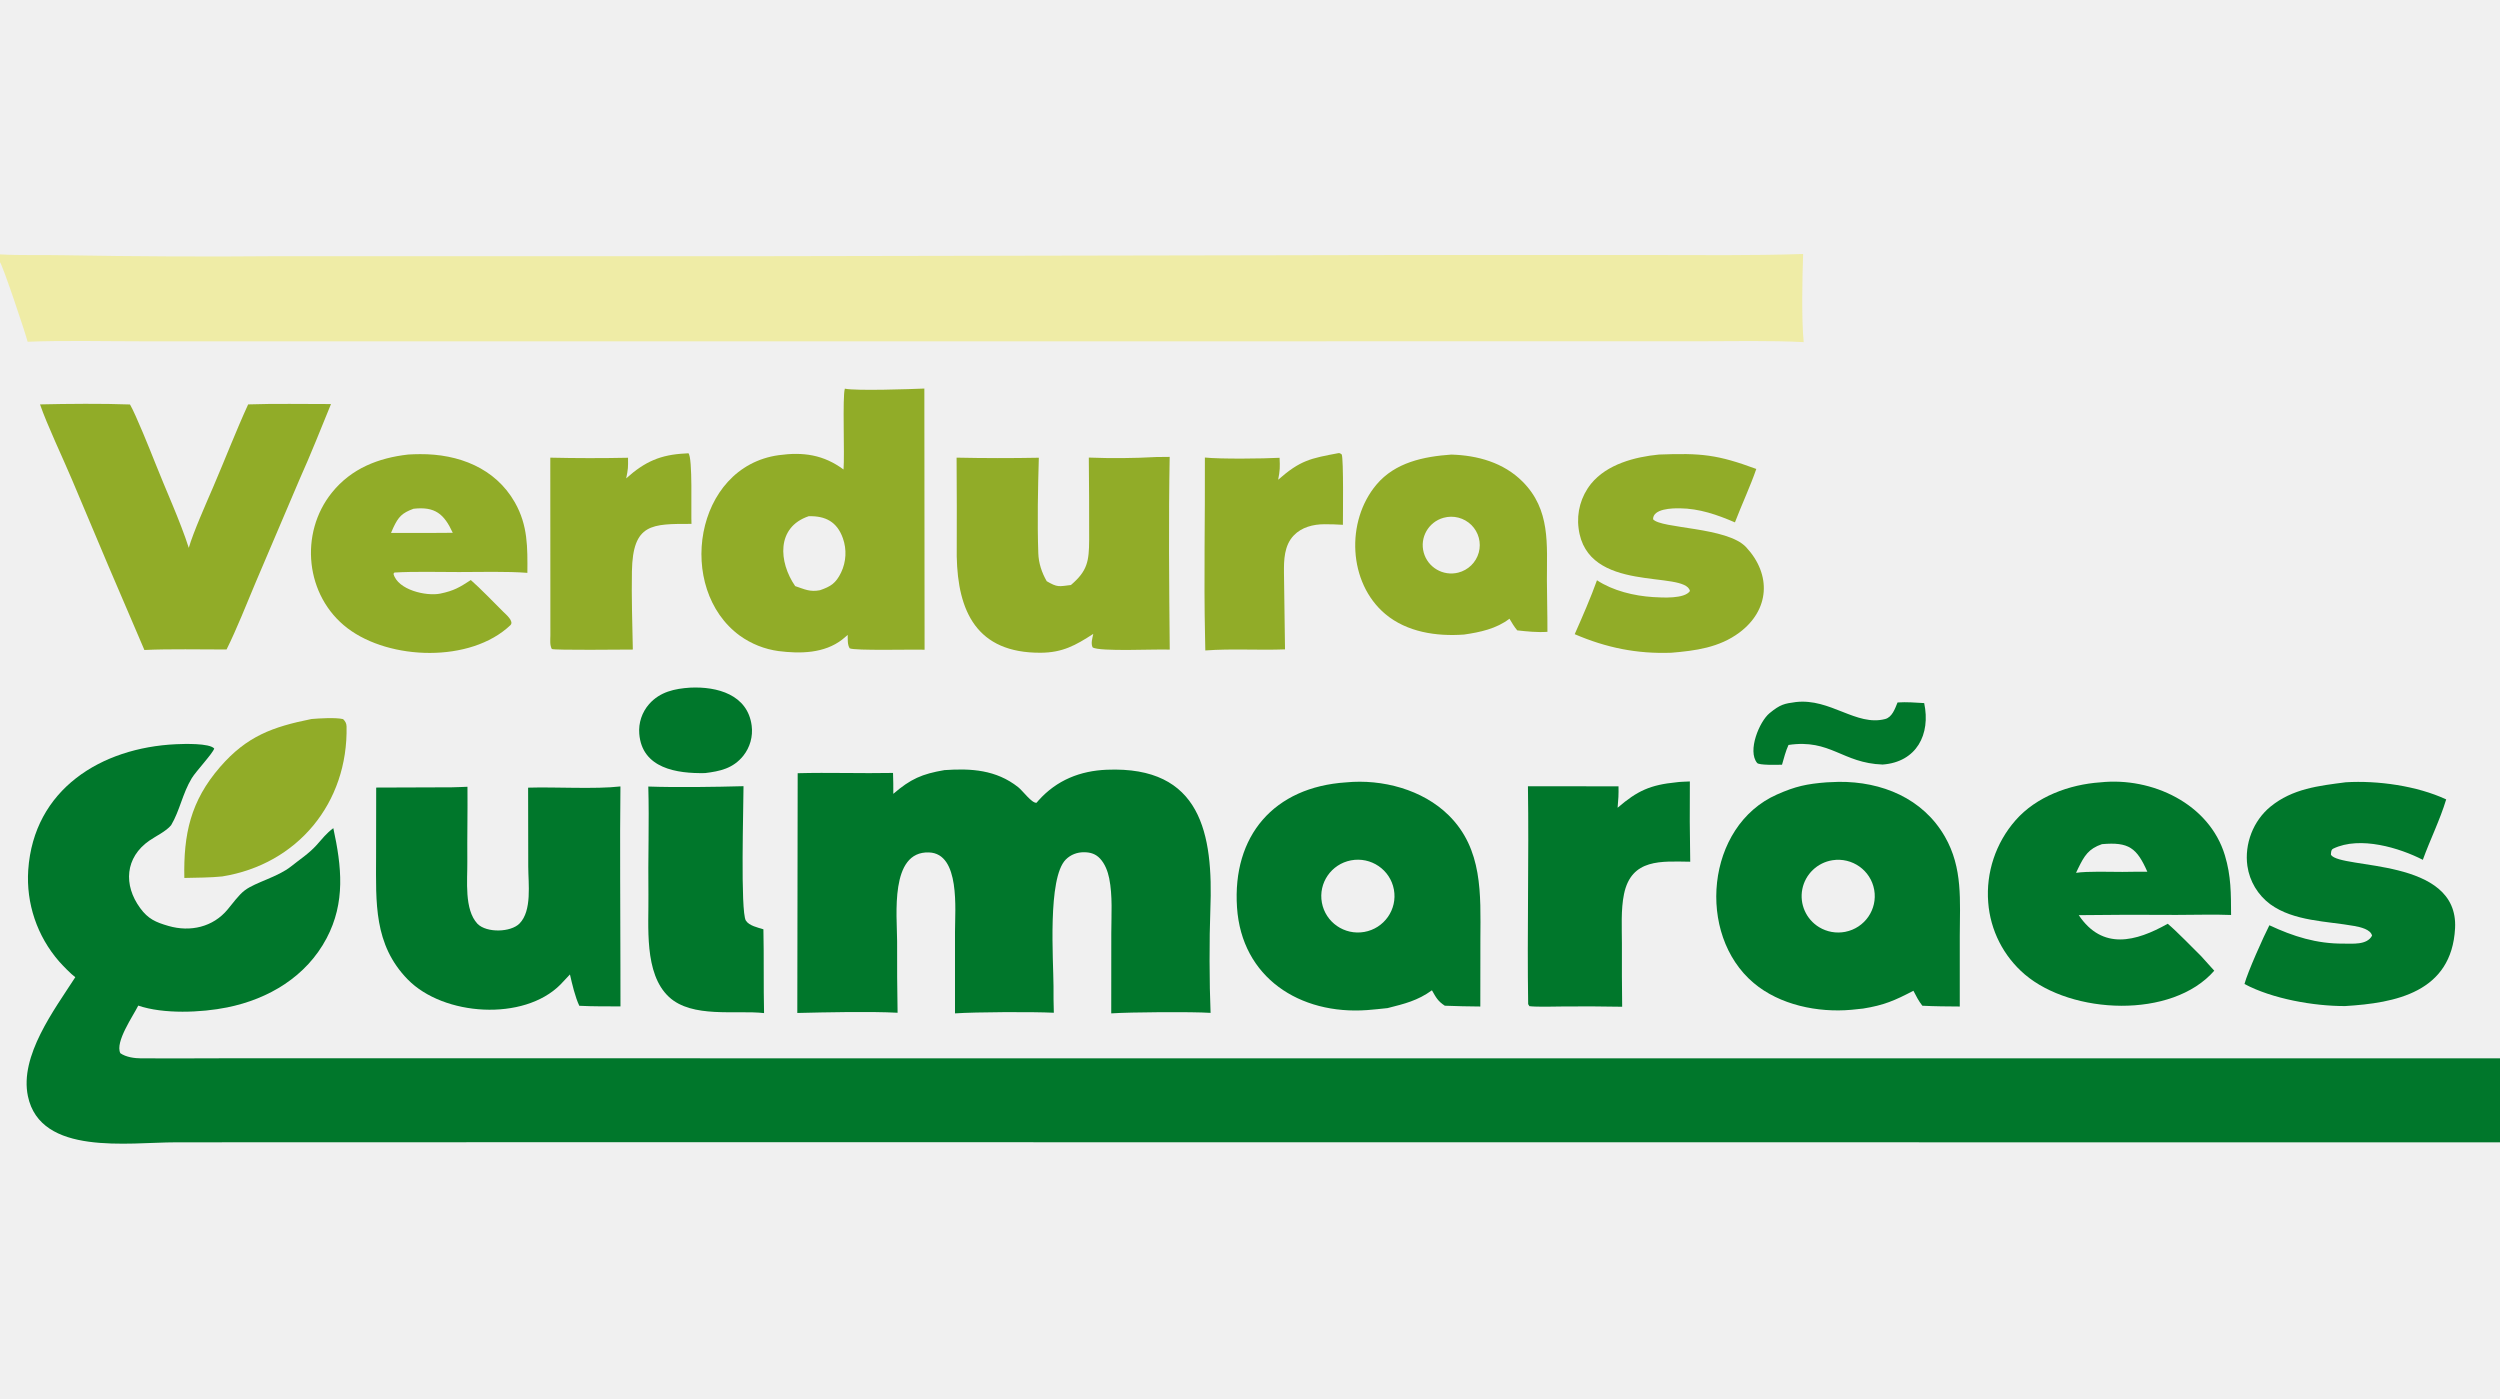
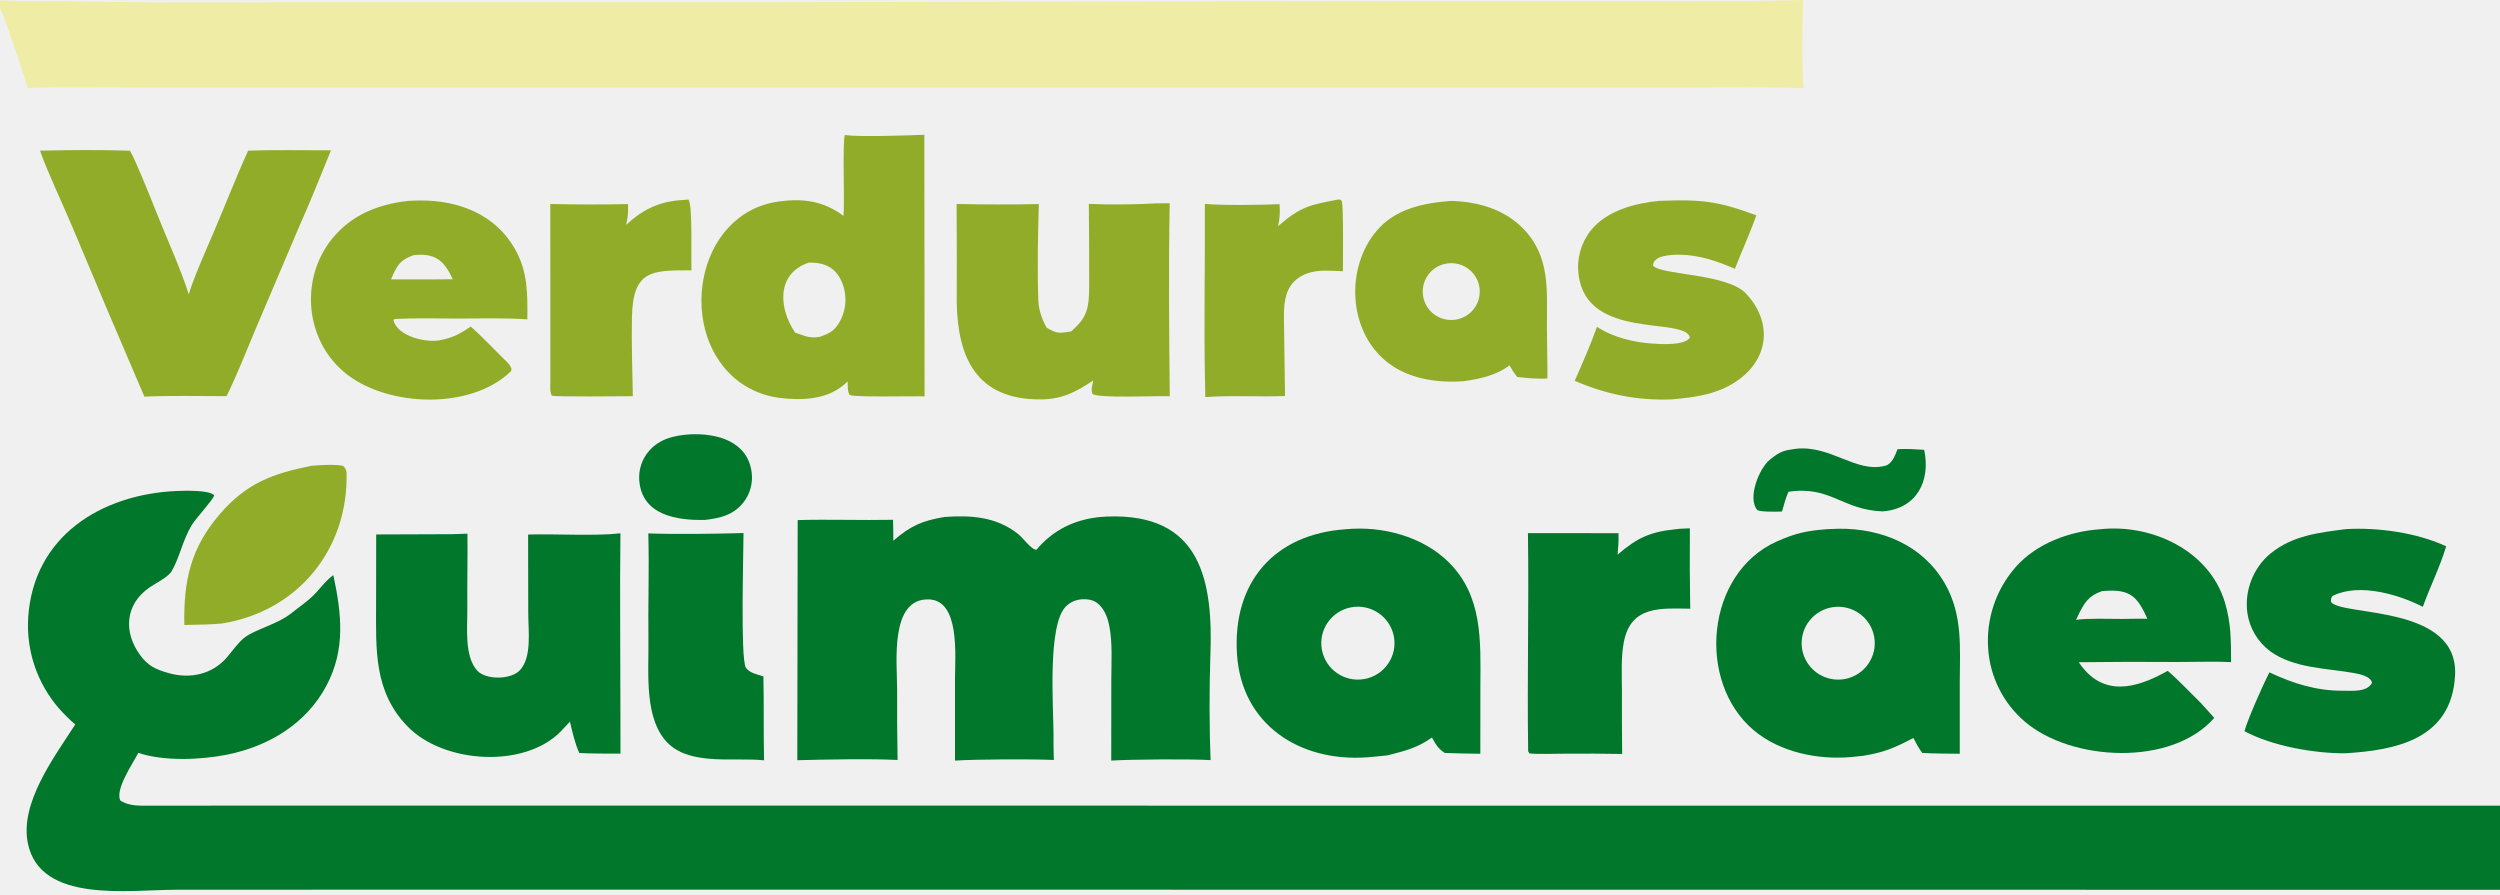
- <svg xmlns="http://www.w3.org/2000/svg" width="143" height="80" viewBox="0 0 143 80" fill="none">
-   <g clip-path="url(#clip0_6017_7)">
-     <path d="M54.024 44.05C55.552 43.944 56.976 44.032 58.235 45.022C58.508 45.237 59.018 45.952 59.289 45.919C59.324 45.877 59.359 45.836 59.396 45.794C60.45 44.614 61.799 44.091 63.304 44.029C68.717 43.805 69.401 47.702 69.232 52.039C69.168 53.675 69.173 56.264 69.245 57.936C68.145 57.865 64.667 57.892 63.563 57.965L63.566 53.375C63.568 52.354 63.648 51.246 63.447 50.243C63.366 49.842 63.205 49.41 62.92 49.108C62.668 48.841 62.377 48.752 62.017 48.748C61.615 48.744 61.244 48.882 60.96 49.168C59.911 50.228 60.255 54.93 60.261 56.422C60.257 56.925 60.263 57.427 60.279 57.929C59.034 57.869 55.833 57.885 54.626 57.965L54.626 53.299C54.625 52.033 54.933 48.821 53.138 48.759C50.882 48.681 51.313 52.37 51.315 53.853C51.309 55.211 51.318 56.57 51.342 57.929C49.775 57.846 47.214 57.903 45.606 57.942L45.627 44.228C47.409 44.179 49.276 44.248 51.081 44.212C51.101 44.594 51.095 45.023 51.097 45.408C52.087 44.555 52.737 44.269 54.024 44.05Z" fill="#00772B" />
-     <path d="M77.005 44.751C79.061 44.554 81.369 45.158 82.862 46.632C84.822 48.566 84.689 51.147 84.678 53.689L84.674 57.573C83.997 57.568 83.32 57.553 82.643 57.527C82.246 57.268 82.136 57.05 81.907 56.645C81.084 57.241 80.335 57.417 79.37 57.663C78.981 57.707 78.592 57.745 78.202 57.777C74.345 58.054 71.024 55.918 70.757 51.904C70.485 47.809 72.865 45.019 77.005 44.751ZM78.032 53.308C79.177 53.109 79.94 52.019 79.731 50.882C79.521 49.744 78.419 48.995 77.277 49.212C76.148 49.427 75.404 50.508 75.612 51.632C75.819 52.757 76.899 53.505 78.032 53.308Z" fill="#00772B" />
-     <path d="M104.496 44.749C104.72 44.735 104.944 44.726 105.169 44.722C107.637 44.697 109.986 45.662 111.245 47.851C112.284 49.656 112.103 51.532 112.099 53.532V57.573C111.376 57.568 110.681 57.564 109.958 57.528C109.734 57.238 109.614 56.991 109.447 56.672C108.372 57.232 107.77 57.497 106.569 57.69C106.344 57.717 106.118 57.74 105.893 57.761C103.978 57.93 101.806 57.488 100.312 56.229C97.018 53.454 97.572 47.248 101.642 45.446C102.702 44.977 103.342 44.837 104.496 44.749ZM104.057 53.037C104.502 53.306 105.032 53.401 105.543 53.302C106.663 53.086 107.402 52.018 107.205 50.9C107.008 49.783 105.946 49.029 104.819 49.205C103.953 49.341 103.264 50 103.093 50.856C102.923 51.712 103.308 52.583 104.057 53.037Z" fill="#00772B" />
-     <path d="M48.325 22.232C48.96 22.368 52.137 22.256 52.873 22.225L52.886 37.165C52.307 37.138 48.831 37.231 48.601 37.082C48.468 36.875 48.494 36.572 48.489 36.318C48.389 36.408 48.286 36.494 48.18 36.578C47.149 37.381 45.768 37.399 44.532 37.242C43.735 37.134 42.977 36.832 42.323 36.364C38.646 33.687 39.702 26.701 44.549 26.035C45.937 25.845 47.101 26.004 48.25 26.856C48.32 25.98 48.181 22.703 48.325 22.232ZM46.905 33.76C47.518 33.547 47.808 33.368 48.11 32.75C48.404 32.135 48.441 31.429 48.213 30.787C47.88 29.847 47.217 29.502 46.257 29.528C44.395 30.156 44.535 32.148 45.485 33.526C46.041 33.712 46.329 33.872 46.905 33.76Z" fill="#91AC28" />
-     <path d="M30.208 45.054C31.738 45.005 34.054 45.151 35.489 44.984C35.449 48.355 35.488 51.813 35.488 55.191L35.491 57.566C34.716 57.563 33.908 57.571 33.137 57.531C32.903 57.046 32.719 56.259 32.601 55.739C32.421 55.937 32.237 56.132 32.05 56.323C29.958 58.424 25.371 58.123 23.322 56.024C21.368 54.022 21.509 51.612 21.512 49.04L21.518 45.049L25.842 45.034C26.136 45.03 26.444 45.014 26.739 45.003C26.753 46.436 26.719 47.864 26.731 49.305C26.741 50.355 26.545 52.024 27.313 52.843C27.833 53.37 29.22 53.337 29.722 52.82C30.436 52.083 30.219 50.563 30.216 49.571L30.208 45.054Z" fill="#00772B" />
-     <path d="M120.141 44.75C123.088 44.436 126.373 45.966 127.264 48.926C127.623 50.117 127.611 51.11 127.618 52.337C126.688 52.295 125.45 52.335 124.494 52.333C122.631 52.318 120.768 52.322 118.905 52.347C120.263 54.371 122.171 53.864 123.994 52.839C124.497 53.257 125.408 54.204 125.907 54.694L126.656 55.525C124.234 58.301 118.499 58.027 115.814 55.734C114.597 54.692 113.846 53.212 113.726 51.619C113.591 49.908 114.155 48.215 115.289 46.921C116.474 45.566 118.371 44.87 120.141 44.75ZM118.749 49.926C119.407 49.828 120.689 49.871 121.404 49.873C121.867 49.869 122.368 49.856 122.828 49.864C122.229 48.506 121.772 48.147 120.232 48.286C119.464 48.549 119.223 48.949 118.872 49.667C118.829 49.753 118.788 49.839 118.749 49.926Z" fill="#00772B" />
-     <path d="M14.194 23.132C15.694 23.079 17.416 23.114 18.933 23.112C18.355 24.524 17.776 25.992 17.151 27.38L14.636 33.284C14.118 34.509 13.544 35.981 12.959 37.151C11.464 37.152 9.736 37.111 8.259 37.179C6.861 33.937 5.479 30.687 4.115 27.43C3.606 26.221 2.681 24.277 2.29 23.132C3.851 23.096 5.888 23.077 7.435 23.136C7.747 23.661 8.608 25.795 8.861 26.44C9.45 27.942 10.32 29.83 10.798 31.338C11.047 30.465 11.809 28.753 12.19 27.867C12.852 26.326 13.501 24.647 14.194 23.132Z" fill="#91AC28" />
-     <path d="M134.179 44.746C136 44.635 138.256 44.95 139.922 45.726C139.562 46.913 139.01 48.011 138.586 49.182C137.288 48.515 135.002 47.796 133.457 48.544C133.333 48.605 133.331 48.776 133.33 48.897C133.9 49.742 140.645 49.025 140.43 53.096C140.236 56.764 137.02 57.375 134.134 57.547C132.347 57.551 129.98 57.136 128.384 56.285C128.553 55.628 129.498 53.524 129.809 52.925C131.18 53.566 132.51 53.985 134.039 53.975C134.571 53.971 135.388 54.069 135.681 53.52C135.606 53.162 135.008 53.028 134.676 52.968C133.1 52.685 131.208 52.704 129.858 51.722C129.148 51.194 128.677 50.408 128.551 49.535C128.373 48.275 128.885 46.945 129.875 46.137C131.133 45.111 132.633 44.946 134.179 44.746Z" fill="#00772B" />
-     <path d="M66.139 26.142L66.906 26.134C66.838 29.725 66.875 33.561 66.909 37.158C66.152 37.119 62.853 37.29 62.496 37.027C62.388 36.792 62.482 36.523 62.535 36.258C61.521 36.916 60.776 37.331 59.519 37.337C55.861 37.354 54.785 34.965 54.725 31.823C54.733 29.941 54.73 28.059 54.717 26.177C56.285 26.211 57.853 26.212 59.421 26.182C59.37 27.971 59.329 29.854 59.391 31.648C59.411 32.218 59.587 32.748 59.872 33.245C60.487 33.604 60.551 33.55 61.257 33.463C62.2 32.658 62.293 32.114 62.3 30.879C62.309 29.311 62.29 27.741 62.28 26.173C63.566 26.224 64.854 26.213 66.139 26.142Z" fill="#91AC28" />
-     <path d="M23.35 25.999C23.575 25.985 23.8 25.978 24.025 25.977C26.215 25.962 28.325 26.762 29.449 28.736C30.2 30.055 30.175 31.308 30.166 32.767C29.021 32.677 27.413 32.719 26.252 32.721C25.106 32.722 23.678 32.681 22.558 32.749L22.507 32.823C22.75 33.748 24.391 34.12 25.193 33.952C25.974 33.789 26.289 33.595 26.93 33.178C27.457 33.634 28.272 34.485 28.791 34.998C28.942 35.146 29.42 35.546 29.194 35.761C26.919 37.925 22.289 37.771 19.877 35.934C17.465 34.099 17.101 30.51 18.991 28.169C20.099 26.797 21.638 26.192 23.35 25.999ZM24.794 30.483L25.898 30.476C25.404 29.401 24.888 28.962 23.653 29.101C23.004 29.339 22.79 29.555 22.493 30.191C22.447 30.288 22.405 30.386 22.366 30.485L24.794 30.483Z" fill="#91AC28" />
-     <path d="M83.015 26.002C84.516 26.045 86.003 26.459 87.09 27.547C88.699 29.159 88.478 31.134 88.483 33.199C88.486 34.18 88.517 35.159 88.513 36.141C87.942 36.181 87.354 36.12 86.787 36.057C86.61 35.853 86.482 35.622 86.341 35.391C85.598 35.965 84.649 36.167 83.74 36.297C82.176 36.41 80.484 36.165 79.237 35.121C77.11 33.326 76.975 29.81 78.733 27.72C79.803 26.446 81.445 26.112 83.015 26.002ZM83.41 32.754C83.981 32.61 84.429 32.173 84.585 31.608C84.74 31.044 84.578 30.44 84.161 30.028C83.742 29.616 83.134 29.459 82.568 29.618C81.709 29.859 81.204 30.741 81.435 31.599C81.665 32.456 82.545 32.971 83.41 32.754Z" fill="#91AC28" />
-     <path d="M94.895 26C97.32 25.908 98.238 26.003 100.46 26.824C100.137 27.77 99.613 28.9 99.238 29.88C98.222 29.442 97.202 29.087 96.084 29.075C95.652 29.07 94.55 29.092 94.555 29.701C95.006 30.248 98.797 30.137 99.878 31.298C101.347 32.876 101.216 34.895 99.497 36.18C98.335 37.048 96.971 37.221 95.6 37.337C93.627 37.409 91.868 37.048 90.073 36.275C90.487 35.342 91.01 34.142 91.347 33.191C92.256 33.793 93.481 34.088 94.562 34.153C95.082 34.184 96.365 34.267 96.667 33.803C96.366 32.593 90.757 33.994 90.295 30.214C90.176 29.306 90.433 28.39 91.006 27.674C91.917 26.553 93.511 26.134 94.895 26Z" fill="#91AC28" />
-     <path d="M95.893 44.747C96.071 44.718 96.463 44.709 96.66 44.699C96.646 46.23 96.653 47.76 96.681 49.29C95.039 49.271 93.316 49.095 92.893 51.141C92.709 52.029 92.773 53.084 92.773 53.991C92.768 55.189 92.772 56.388 92.788 57.586C91.7 57.566 90.612 57.561 89.524 57.569C89.045 57.572 87.891 57.607 87.483 57.553L87.411 57.437C87.347 53.304 87.46 49.115 87.398 44.975L92.579 44.977C92.588 45.453 92.571 45.733 92.527 46.204C93.656 45.229 94.403 44.894 95.893 44.747Z" fill="#00772B" />
-     <path d="M37.083 44.99C38.695 45.047 40.905 45.014 42.529 44.97C42.531 46.097 42.345 52.145 42.663 52.657C42.848 52.953 43.35 53.056 43.667 53.156C43.702 54.756 43.668 56.353 43.704 57.949C42.095 57.767 39.587 58.258 38.264 57.024C36.821 55.678 37.114 52.965 37.09 51.163C37.062 49.113 37.141 47.043 37.083 44.99Z" fill="#00772B" />
-     <path d="M39.216 25.938L39.377 25.927C39.63 26.163 39.519 29.305 39.553 29.966C37.286 29.968 36.196 29.925 36.146 32.678C36.119 34.165 36.168 35.666 36.198 37.155C35.709 37.156 31.689 37.201 31.564 37.122C31.442 36.9 31.478 36.608 31.482 36.345L31.477 26.178C32.959 26.212 34.441 26.214 35.923 26.183C35.93 26.741 35.931 26.82 35.818 27.363C36.88 26.407 37.784 26.005 39.216 25.938Z" fill="#91AC28" />
-     <path d="M76.571 25.917C76.674 25.924 76.647 25.93 76.749 25.997C76.856 26.321 76.815 29.443 76.814 30.019C76.461 29.996 76.108 29.985 75.754 29.986C75.112 29.989 74.454 30.154 74.002 30.629C73.457 31.196 73.434 32.027 73.443 32.766C73.46 34.225 73.482 35.685 73.503 37.144C71.997 37.202 70.471 37.094 68.944 37.206L68.929 36.406C68.854 33.089 68.936 29.517 68.919 26.171C69.814 26.264 72.282 26.235 73.192 26.186C73.218 26.726 73.214 26.908 73.111 27.441C74.387 26.32 74.962 26.22 76.571 25.917Z" fill="#91AC28" />
-     <path d="M17.819 41.127C18.29 41.089 19.182 41.032 19.624 41.132C19.744 41.25 19.819 41.367 19.823 41.546C19.92 45.917 17.025 49.44 12.709 50.133C12.083 50.201 11.181 50.204 10.544 50.219C10.493 47.726 10.893 45.827 12.586 43.874C14.117 42.108 15.587 41.578 17.819 41.127Z" fill="#91AC28" />
-     <path d="M39.48 39.333C41.024 39.26 42.769 39.733 42.996 41.511C43.075 42.126 42.902 42.746 42.515 43.232C41.93 43.957 41.185 44.116 40.325 44.221C38.728 44.252 36.724 43.962 36.566 41.97C36.517 41.35 36.721 40.737 37.134 40.269C37.753 39.57 38.594 39.39 39.48 39.333Z" fill="#00772B" />
-     <path d="M102.716 40.158C104.695 39.927 106.173 41.56 107.83 41.129C108.231 41.024 108.391 40.544 108.54 40.181C109.049 40.145 109.554 40.188 110.063 40.217C110.445 42.007 109.628 43.589 107.686 43.732C105.375 43.651 104.71 42.256 102.302 42.611C102.14 42.966 102.039 43.365 101.931 43.741C101.641 43.749 100.62 43.776 100.509 43.643C99.937 42.954 100.638 41.272 101.215 40.797C101.841 40.282 102.07 40.247 102.716 40.158Z" fill="#00772B" />
-     <path d="M4.307 55.896C4.053 55.711 3.595 55.235 3.381 54.994C2.123 53.551 1.488 51.672 1.615 49.766C1.928 45.15 5.783 42.765 10.074 42.569C10.53 42.548 11.983 42.502 12.254 42.816C12.165 43.104 11.206 44.12 10.966 44.518C10.437 45.393 10.285 46.366 9.789 47.2C9.5 47.554 8.922 47.821 8.546 48.081C7.154 49.044 7.05 50.621 8.017 51.941C8.474 52.566 8.903 52.752 9.639 52.965C10.883 53.324 12.186 53.033 13.024 52.017C13.288 51.7 13.664 51.183 13.982 50.943L14.023 50.913C14.611 50.471 15.903 50.16 16.653 49.556C17.127 49.175 17.663 48.833 18.104 48.344C18.447 47.964 18.653 47.679 19.066 47.371C19.545 49.576 19.765 51.616 18.682 53.667C17.524 55.858 15.375 57.142 12.994 57.624C11.509 57.925 9.344 58.014 7.908 57.52C7.611 58.123 6.567 59.605 6.884 60.244C7.21 60.47 7.687 60.536 8.076 60.538C9.766 60.547 11.466 60.536 13.156 60.533L22.521 60.533L51.721 60.536L143 60.538V65.342L48.032 65.335L19.428 65.336L10.053 65.341C7.347 65.342 2.311 66.128 1.596 62.7C1.115 60.393 3.097 57.773 4.307 55.896Z" fill="#00772B" />
-     <path d="M0 14.551C1.166 14.617 2.418 14.574 3.594 14.598C7.719 14.671 11.843 14.69 15.968 14.653L44.15 14.653L80.676 14.585L94.325 14.586C97.236 14.586 100.237 14.627 103.139 14.528C103.093 15.908 103.04 18.197 103.171 19.57C101.304 19.47 99.052 19.521 97.156 19.521L87.012 19.522L56.032 19.523L19.994 19.523L8.106 19.523C6.031 19.524 3.628 19.466 1.579 19.548C1.474 19.099 0.164 15.2 0 15.001V14.551Z" fill="#EFECA6" />
-   </g>
-   <defs>
-     <clipPath id="clip0_6017_7">
-       <rect width="143" height="80" fill="white" />
-     </clipPath>
-   </defs>
+ <svg xmlns="http://www.w3.org/2000/svg" width="232" height="83" viewBox="0 0 232 83" fill="none">
+   <path d="M87.647 47.974C90.126 47.801 92.436 47.944 94.479 49.552C94.922 49.901 95.749 51.063 96.189 51.011C96.245 50.942 96.303 50.874 96.362 50.808C98.073 48.89 100.26 48.039 102.703 47.938C111.484 47.575 112.594 53.907 112.32 60.955C112.217 63.614 112.225 67.821 112.341 70.538C110.556 70.422 104.915 70.466 103.123 70.584L103.129 63.126C103.13 61.468 103.261 59.666 102.934 58.036C102.804 57.385 102.542 56.683 102.079 56.192C101.671 55.758 101.2 55.614 100.615 55.608C99.962 55.601 99.361 55.825 98.9 56.291C97.198 58.013 97.756 65.653 97.766 68.078C97.76 68.894 97.769 69.71 97.796 70.526C95.775 70.43 90.582 70.455 88.623 70.584L88.624 63.003C88.623 60.946 89.122 55.725 86.21 55.625C82.55 55.499 83.25 61.493 83.252 63.902C83.243 66.11 83.257 68.318 83.296 70.526C80.753 70.392 76.598 70.484 73.99 70.547L74.024 48.263C76.916 48.182 79.943 48.294 82.872 48.237C82.905 48.856 82.894 49.554 82.899 50.181C84.505 48.794 85.559 48.33 87.647 47.974Z" fill="#00772B" />
+   <path d="M124.932 49.111C128.267 48.792 132.011 49.774 134.433 52.168C137.614 55.312 137.397 59.505 137.38 63.637L137.374 69.948C136.275 69.939 135.176 69.915 134.078 69.874C133.435 69.451 133.256 69.098 132.884 68.44C131.549 69.408 130.334 69.694 128.768 70.095C128.138 70.166 127.506 70.227 126.873 70.279C120.616 70.729 115.228 67.258 114.794 60.735C114.353 54.082 118.214 49.548 124.932 49.111ZM126.597 63.017C128.455 62.694 129.693 60.923 129.353 59.075C129.012 57.226 127.226 56.008 125.373 56.361C123.541 56.71 122.334 58.466 122.671 60.294C123.006 62.122 124.76 63.338 126.597 63.017Z" fill="#00772B" />
+   <path d="M169.532 49.109C169.896 49.086 170.26 49.071 170.624 49.065C174.628 49.025 178.438 50.593 180.482 54.15C182.168 57.083 181.874 60.131 181.866 63.381V69.948C180.694 69.94 179.567 69.933 178.393 69.874C178.029 69.403 177.836 69.003 177.564 68.483C175.82 69.393 174.843 69.825 172.894 70.139C172.53 70.182 172.164 70.22 171.798 70.253C168.692 70.529 165.168 69.81 162.743 67.765C157.4 63.254 158.299 53.171 164.901 50.242C166.621 49.479 167.66 49.252 169.532 49.109ZM168.82 62.576C169.541 63.014 170.401 63.168 171.23 63.008C173.047 62.657 174.247 60.92 173.926 59.105C173.607 57.289 171.885 56.063 170.057 56.35C168.651 56.571 167.533 57.642 167.256 59.033C166.98 60.424 167.604 61.839 168.82 62.576Z" fill="#00772B" />
+   <path d="M78.401 12.519C79.432 12.739 84.586 12.557 85.78 12.506L85.801 36.785C84.862 36.74 79.223 36.892 78.85 36.65C78.633 36.313 78.675 35.821 78.668 35.408C78.505 35.554 78.338 35.694 78.166 35.83C76.493 37.136 74.253 37.164 72.248 36.91C70.955 36.733 69.724 36.244 68.664 35.484C62.699 31.132 64.412 19.78 72.276 18.699C74.528 18.389 76.415 18.648 78.279 20.032C78.393 18.61 78.169 13.284 78.401 12.519ZM76.097 31.251C77.092 30.905 77.563 30.615 78.052 29.61C78.529 28.61 78.589 27.464 78.22 26.42C77.68 24.893 76.604 24.332 75.046 24.374C72.026 25.395 72.253 28.631 73.794 30.871C74.695 31.173 75.163 31.433 76.097 31.251Z" fill="#91AC28" />
+   <path d="M49.009 49.605C51.492 49.526 55.248 49.763 57.576 49.491C57.512 54.969 57.575 60.588 57.575 66.077L57.58 69.937C56.323 69.931 55.012 69.945 53.761 69.88C53.381 69.092 53.083 67.812 52.892 66.967C52.599 67.289 52.301 67.606 51.998 67.917C48.604 71.331 41.161 70.841 37.837 67.43C34.667 64.178 34.897 60.262 34.901 56.082L34.911 49.597L41.926 49.572C42.402 49.566 42.902 49.54 43.38 49.522C43.403 51.851 43.348 54.17 43.368 56.513C43.383 58.218 43.066 60.931 44.312 62.261C45.155 63.118 47.407 63.065 48.22 62.224C49.38 61.027 49.026 58.557 49.022 56.945L49.009 49.605Z" fill="#00772B" />
+   <path d="M194.914 49.111C199.696 48.6 205.024 51.086 206.47 55.897C207.052 57.832 207.034 59.445 207.044 61.44C205.536 61.371 203.528 61.436 201.976 61.433C198.954 61.408 195.931 61.415 192.909 61.456C195.112 64.744 198.208 63.92 201.165 62.255C201.982 62.934 203.459 64.473 204.269 65.27L205.484 66.62C201.555 71.131 192.251 70.686 187.894 66.96C185.92 65.266 184.701 62.861 184.507 60.273C184.288 57.492 185.202 54.741 187.042 52.638C188.966 50.436 192.042 49.305 194.914 49.111ZM192.656 57.522C193.723 57.363 195.803 57.432 196.963 57.436C197.714 57.43 198.528 57.407 199.274 57.421C198.301 55.214 197.56 54.63 195.062 54.857C193.816 55.284 193.426 55.933 192.855 57.101C192.786 57.24 192.72 57.381 192.656 57.522Z" fill="#00772B" />
+   <path d="M23.028 13.981C25.461 13.896 28.256 13.952 30.716 13.949C29.778 16.243 28.838 18.629 27.825 20.884L23.745 30.478C22.904 32.469 21.973 34.861 21.023 36.763C18.598 36.763 15.795 36.697 13.4 36.808C11.13 31.539 8.889 26.259 6.675 20.966C5.85 19.002 4.35 15.842 3.715 13.981C6.247 13.922 9.552 13.892 12.062 13.987C12.569 14.841 13.964 18.308 14.375 19.357C15.331 21.797 16.743 24.866 17.518 27.315C17.922 25.896 19.159 23.115 19.776 21.675C20.85 19.172 21.904 16.443 23.028 13.981Z" fill="#91AC28" />
+   <path d="M217.688 49.103C220.643 48.923 224.303 49.435 227.006 50.697C226.422 52.626 225.526 54.41 224.838 56.313C222.732 55.229 219.025 54.059 216.518 55.276C216.316 55.374 216.313 55.652 216.311 55.85C217.236 57.223 228.179 56.058 227.83 62.672C227.516 68.633 222.297 69.626 217.615 69.906C214.716 69.913 210.876 69.237 208.287 67.854C208.561 66.786 210.095 63.368 210.599 62.395C212.824 63.437 214.98 64.118 217.461 64.1C218.324 64.094 219.65 64.253 220.126 63.362C220.004 62.78 219.034 62.562 218.496 62.465C215.938 62.004 212.869 62.035 210.679 60.439C209.526 59.583 208.762 58.304 208.557 56.886C208.268 54.839 209.1 52.678 210.706 51.364C212.747 49.697 215.18 49.429 217.688 49.103Z" fill="#00772B" />
+   <path d="M107.302 18.872L108.548 18.86C108.437 24.696 108.496 30.929 108.553 36.774C107.324 36.71 101.972 36.988 101.392 36.56C101.217 36.178 101.369 35.741 101.456 35.311C99.811 36.381 98.603 37.054 96.562 37.064C90.628 37.092 88.882 33.209 88.785 28.104C88.797 25.046 88.793 21.988 88.772 18.929C91.316 18.984 93.86 18.987 96.404 18.938C96.32 21.845 96.254 24.904 96.355 27.819C96.387 28.747 96.673 29.608 97.135 30.415C98.133 30.998 98.236 30.911 99.382 30.769C100.913 29.462 101.063 28.576 101.075 26.57C101.09 24.021 101.059 21.471 101.042 18.923C103.128 19.005 105.218 18.988 107.302 18.872Z" fill="#91AC28" />
+   <path d="M37.883 18.64C38.247 18.618 38.612 18.606 38.977 18.605C42.53 18.579 45.953 19.879 47.777 23.087C48.996 25.231 48.956 27.266 48.94 29.638C47.083 29.492 44.475 29.56 42.591 29.562C40.732 29.565 38.414 29.497 36.598 29.608L36.515 29.729C36.909 31.232 39.571 31.837 40.872 31.564C42.14 31.298 42.651 30.983 43.69 30.305C44.545 31.047 45.868 32.429 46.71 33.263C46.955 33.503 47.73 34.154 47.364 34.503C43.673 38.02 36.162 37.769 32.248 34.785C28.335 31.801 27.743 25.97 30.81 22.166C32.608 19.936 35.104 18.953 37.883 18.64ZM40.226 25.927L42.016 25.914C41.214 24.168 40.378 23.455 38.374 23.681C37.321 24.067 36.973 24.418 36.492 25.452C36.417 25.609 36.349 25.768 36.285 25.93L40.226 25.927Z" fill="#91AC28" />
+   <path d="M134.681 18.645C137.117 18.715 139.529 19.387 141.294 21.156C143.904 23.775 143.545 26.985 143.552 30.339C143.557 31.934 143.608 33.525 143.602 35.121C142.676 35.186 141.722 35.086 140.802 34.984C140.514 34.653 140.306 34.277 140.078 33.902C138.872 34.834 137.332 35.163 135.857 35.374C133.321 35.558 130.576 35.16 128.552 33.464C125.101 30.546 124.883 24.833 127.734 21.436C129.471 19.367 132.134 18.823 134.681 18.645ZM135.323 29.616C136.249 29.383 136.977 28.672 137.229 27.755C137.481 26.838 137.218 25.856 136.54 25.186C135.862 24.517 134.875 24.262 133.956 24.52C132.563 24.912 131.744 26.346 132.118 27.74C132.492 29.133 133.919 29.969 135.323 29.616Z" fill="#91AC28" />
+   <path d="M153.955 18.641C157.89 18.492 159.379 18.647 162.985 19.98C162.46 21.518 161.609 23.354 161.002 24.946C159.353 24.234 157.698 23.659 155.885 23.638C155.184 23.631 153.396 23.666 153.403 24.655C154.135 25.544 160.286 25.364 162.04 27.25C164.423 29.815 164.211 33.096 161.422 35.184C159.537 36.594 157.324 36.876 155.1 37.064C151.899 37.181 149.045 36.594 146.133 35.339C146.805 33.822 147.653 31.873 148.2 30.328C149.674 31.305 151.662 31.784 153.416 31.889C154.26 31.94 156.341 32.075 156.83 31.321C156.342 29.355 147.242 31.631 146.493 25.489C146.299 24.014 146.716 22.525 147.646 21.361C149.125 19.54 151.71 18.86 153.955 18.641Z" fill="#91AC28" />
+   <path d="M155.575 49.105C155.864 49.059 156.5 49.044 156.82 49.028C156.796 51.514 156.807 54.002 156.854 56.488C154.189 56.456 151.394 56.17 150.707 59.496C150.409 60.939 150.513 62.654 150.513 64.127C150.504 66.074 150.512 68.021 150.537 69.968C148.772 69.936 147.007 69.927 145.242 69.941C144.465 69.946 142.593 70.003 141.931 69.915L141.814 69.727C141.709 63.011 141.894 56.203 141.793 49.475L150.198 49.479C150.212 50.253 150.185 50.707 150.113 51.473C151.945 49.889 153.157 49.344 155.575 49.105Z" fill="#00772B" />
+   <path d="M60.163 49.5C62.778 49.593 66.364 49.538 68.998 49.467C69.001 51.3 68.699 61.127 69.216 61.959C69.515 62.441 70.33 62.608 70.844 62.77C70.9 65.37 70.846 67.966 70.905 70.559C68.294 70.263 64.225 71.061 62.078 69.055C59.737 66.868 60.213 62.46 60.174 59.531C60.129 56.2 60.256 52.836 60.163 49.5Z" fill="#00772B" />
+   <path d="M63.623 18.541L63.885 18.523C64.295 18.907 64.115 24.013 64.169 25.087C60.491 25.089 58.724 25.021 58.643 29.493C58.599 31.91 58.678 34.349 58.727 36.768C57.933 36.77 51.412 36.843 51.209 36.716C51.01 36.354 51.07 35.88 51.076 35.452L51.068 18.931C53.472 18.986 55.876 18.989 58.28 18.939C58.292 19.847 58.294 19.974 58.11 20.857C59.833 19.303 61.299 18.65 63.623 18.541Z" fill="#91AC28" />
+   <path d="M124.226 18.507C124.393 18.519 124.35 18.528 124.515 18.637C124.688 19.163 124.623 24.237 124.622 25.173C124.048 25.136 123.475 25.118 122.901 25.118C121.859 25.124 120.793 25.391 120.059 26.164C119.175 27.086 119.138 28.436 119.151 29.636C119.178 32.008 119.215 34.379 119.25 36.75C116.805 36.846 114.33 36.67 111.852 36.851L111.829 35.552C111.707 30.162 111.84 24.357 111.812 18.919C113.264 19.07 117.269 19.023 118.745 18.944C118.786 19.822 118.78 20.117 118.613 20.983C120.684 19.161 121.616 18.999 124.226 18.507Z" fill="#91AC28" />
+   <path d="M28.908 43.223C29.673 43.16 31.12 43.068 31.838 43.231C32.032 43.422 32.154 43.613 32.161 43.904C32.318 51.007 27.62 56.732 20.618 57.857C19.603 57.968 18.14 57.974 17.107 57.998C17.023 53.946 17.672 50.861 20.419 47.687C22.903 44.818 25.288 43.956 28.908 43.223Z" fill="#91AC28" />
+   <path d="M64.051 40.307C66.556 40.189 69.388 40.958 69.756 43.847C69.884 44.846 69.603 45.854 68.975 46.643C68.026 47.822 66.818 48.081 65.422 48.25C62.832 48.302 59.579 47.83 59.324 44.593C59.244 43.586 59.576 42.589 60.245 41.83C61.249 40.693 62.614 40.4 64.051 40.307Z" fill="#00772B" />
+   <path d="M166.645 41.649C169.855 41.274 172.252 43.927 174.94 43.226C175.592 43.056 175.851 42.276 176.094 41.687C176.918 41.627 177.738 41.697 178.563 41.744C179.184 44.652 177.858 47.224 174.707 47.456C170.959 47.324 169.88 45.058 165.973 45.635C165.71 46.211 165.546 46.861 165.37 47.471C164.9 47.485 163.244 47.528 163.064 47.311C162.135 46.192 163.274 43.458 164.209 42.687C165.224 41.85 165.596 41.793 166.645 41.649Z" fill="#00772B" />
+   <path d="M6.988 67.222C6.576 66.921 5.833 66.149 5.485 65.757C3.444 63.412 2.414 60.359 2.619 57.262C3.127 49.761 9.382 45.886 16.343 45.566C17.082 45.532 19.44 45.457 19.88 45.968C19.736 46.435 18.18 48.088 17.79 48.734C16.932 50.155 16.686 51.736 15.881 53.091C15.412 53.667 14.474 54.101 13.865 54.523C11.606 56.089 11.437 58.651 13.006 60.797C13.747 61.811 14.444 62.114 15.638 62.46C17.656 63.044 19.77 62.571 21.129 60.919C21.558 60.404 22.167 59.564 22.684 59.174L22.75 59.125C23.704 58.407 25.8 57.902 27.017 56.921C27.786 56.302 28.656 55.745 29.372 54.951C29.928 54.334 30.262 53.871 30.931 53.37C31.709 56.953 32.067 60.268 30.309 63.601C28.431 67.161 24.944 69.247 21.081 70.03C18.672 70.519 15.159 70.664 12.829 69.862C12.347 70.842 10.653 73.251 11.168 74.289C11.696 74.656 12.471 74.762 13.102 74.766C15.844 74.781 18.603 74.762 21.345 74.758L36.537 74.758L83.91 74.762L232 74.767V82.573L77.925 82.562L31.519 82.563L16.309 82.57C11.919 82.572 3.749 83.849 2.59 78.279C1.809 74.53 5.024 70.274 6.988 67.222Z" fill="#00772B" />
+   <path d="M0 0.037C1.891 0.145 3.922 0.075 5.832 0.114C12.522 0.233 19.215 0.262 25.906 0.202L71.628 0.203L130.887 0.093L153.031 0.094C157.753 0.094 162.622 0.161 167.331 0C167.255 2.241 167.17 5.961 167.382 8.193C164.354 8.031 160.7 8.114 157.623 8.114L141.167 8.116L90.906 8.117L32.438 8.116L13.151 8.117C9.785 8.118 5.886 8.025 2.562 8.156C2.391 7.428 0.266 1.091 0 0.768V0.037Z" fill="#EFECA6" />
</svg>
